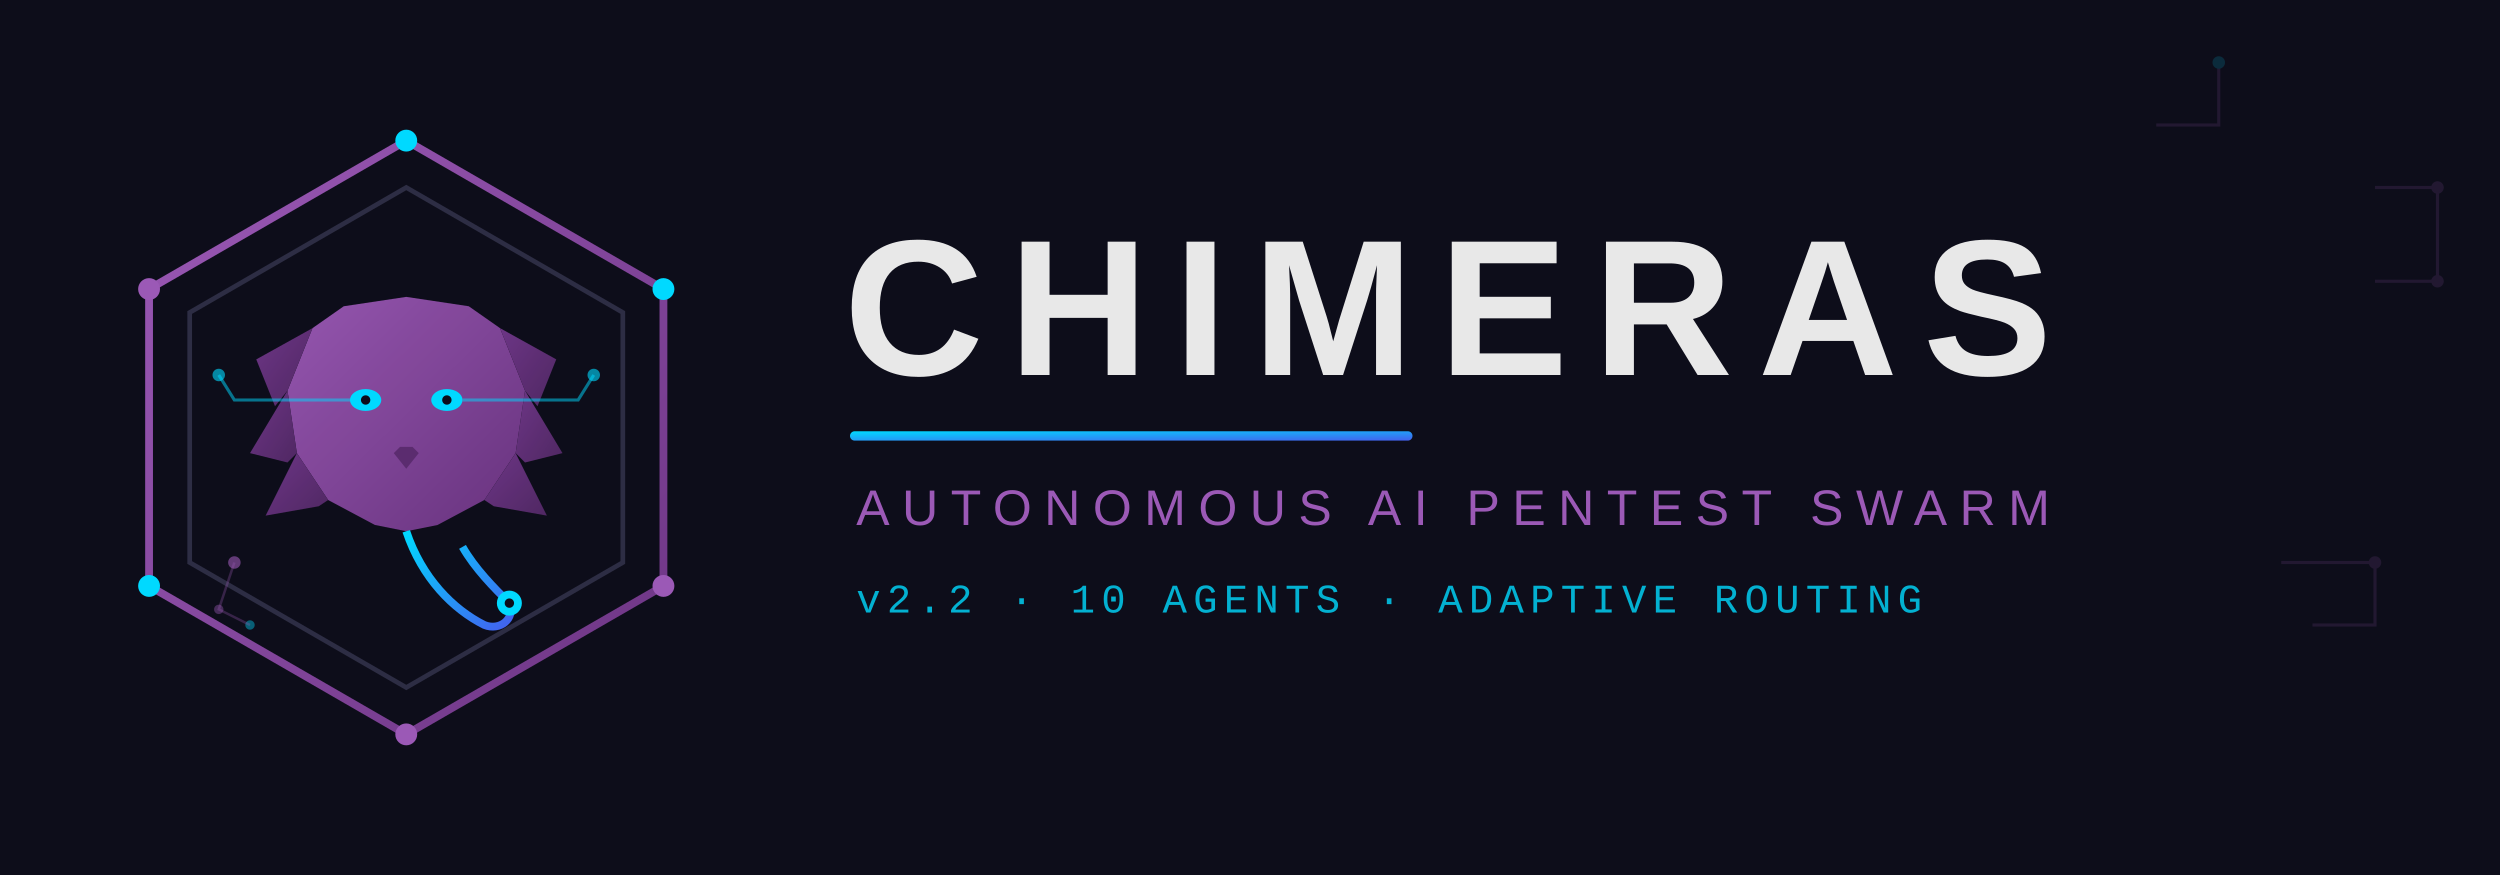
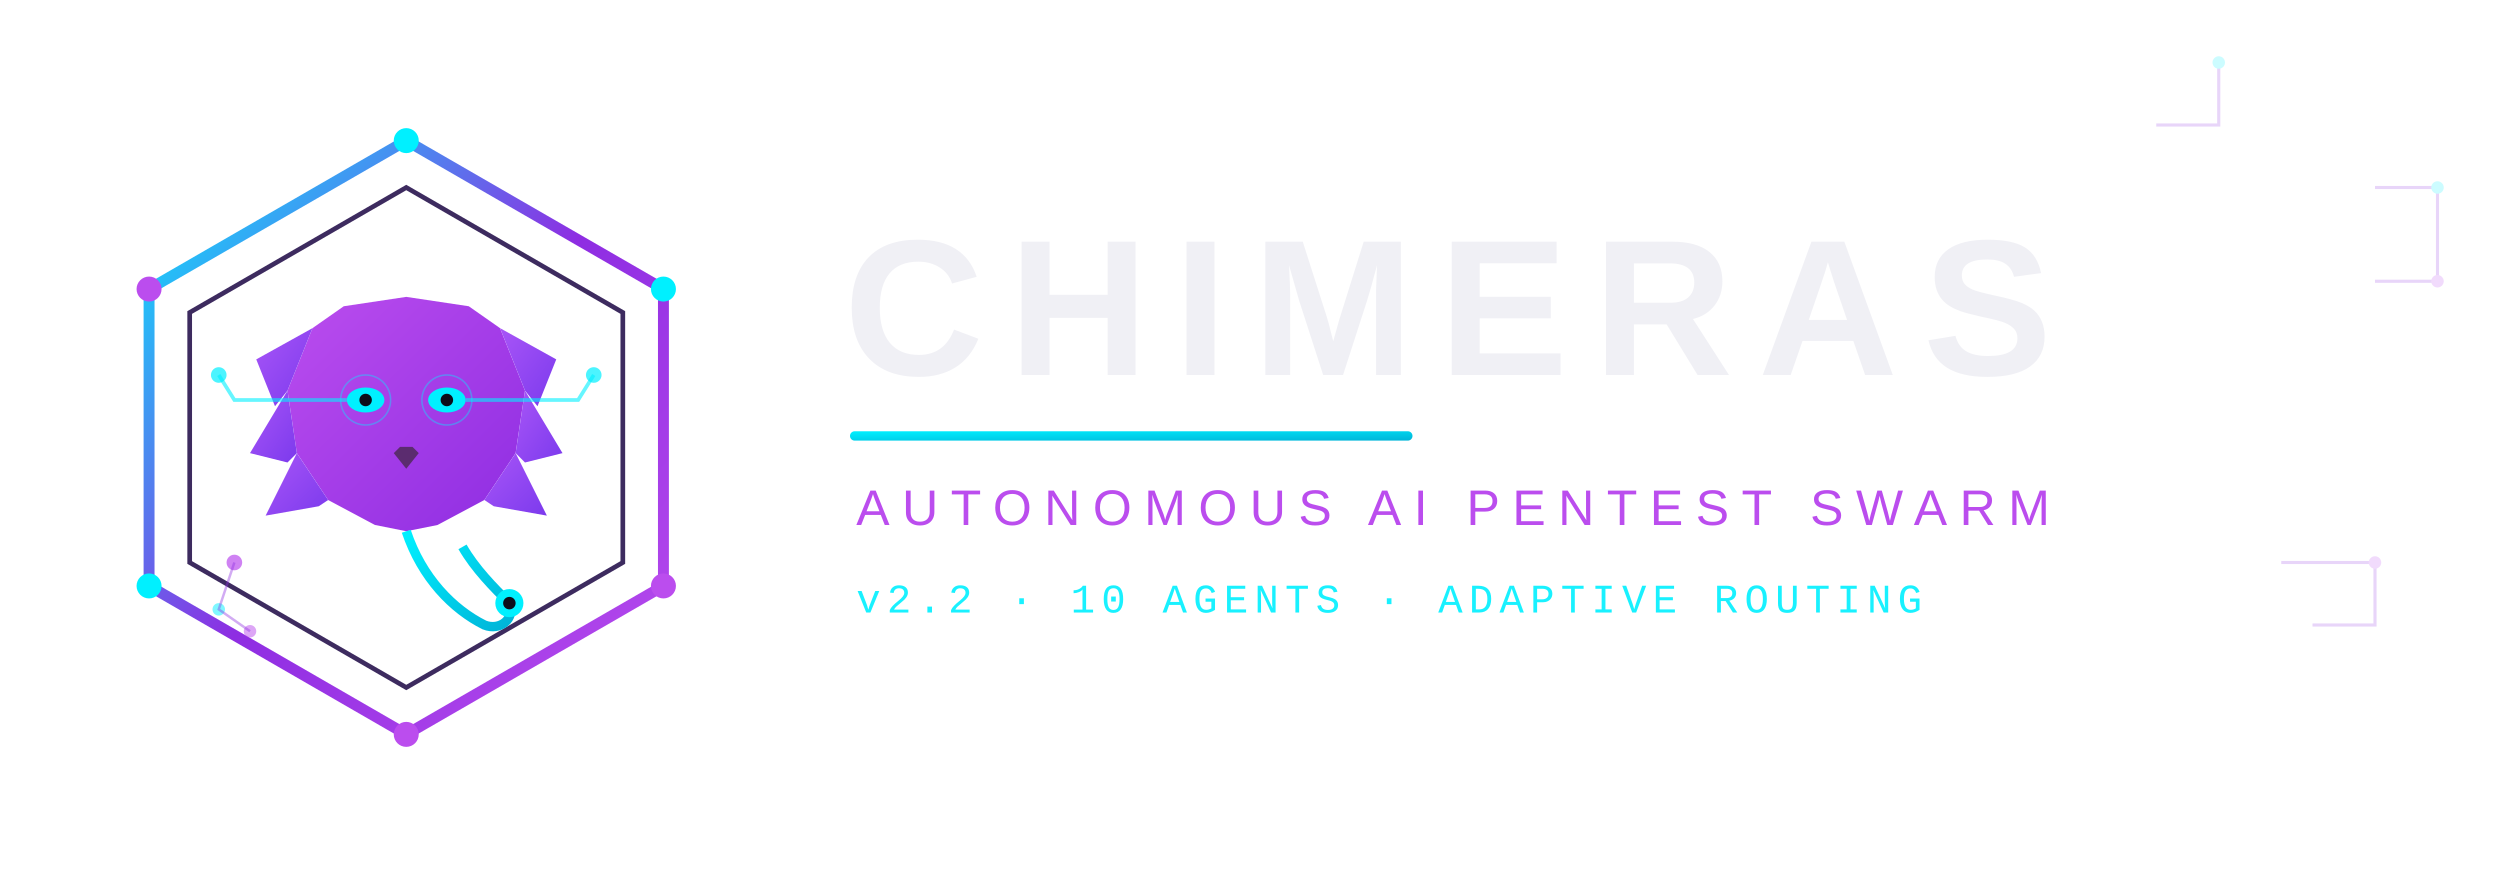
<svg xmlns="http://www.w3.org/2000/svg" viewBox="0 0 800 280" width="800" height="280">
  <defs>
    <linearGradient id="purpleGrad" x1="0%" y1="0%" x2="100%" y2="100%">
-       <stop offset="0%" stop-color="#9B59B6" />
-       <stop offset="100%" stop-color="#6C3483" />
+       <stop offset="0%" stop-color="#BB4DEE" />
+       <stop offset="100%" stop-color="#8E2DE2" />
    </linearGradient>
    <linearGradient id="cyanGrad" x1="0%" y1="0%" x2="100%" y2="100%">
-       <stop offset="0%" stop-color="#00D9FF" />
-       <stop offset="100%" stop-color="#4361EE" />
+       <stop offset="0%" stop-color="#00F0FF" />
+       <stop offset="100%" stop-color="#00B4D8" />
    </linearGradient>
    <linearGradient id="maneGrad" x1="0%" y1="0%" x2="100%" y2="100%">
-       <stop offset="0%" stop-color="#7D3C98" />
-       <stop offset="100%" stop-color="#5B2C6F" />
+       <stop offset="0%" stop-color="#A855F7" />
+       <stop offset="100%" stop-color="#7C3AED" />
+     </linearGradient>
+     <linearGradient id="hexGrad" x1="0%" y1="0%" x2="100%" y2="100%">
+       <stop offset="0%" stop-color="#00F0FF" />
+       <stop offset="50%" stop-color="#8E2DE2" />
+       <stop offset="100%" stop-color="#BB4DEE" />
    </linearGradient>
  </defs>
-   <rect width="800" height="280" fill="#0D0D1A" />
  <g transform="translate(130, 140)">
-     <polygon points="0,-95 82.3,-47.5 82.3,47.5 0,95 -82.3,47.5 -82.3,-47.5" fill="none" stroke="url(#purpleGrad)" stroke-width="2.5" />
-     <polygon points="0,-80 69.3,-40 69.3,40 0,80 -69.3,40 -69.3,-40" fill="none" stroke="#2D2D44" stroke-width="1.5" />
-     <circle cx="0" cy="-95" r="3.5" fill="#00D9FF" />
-     <circle cx="82.3" cy="-47.5" r="3.5" fill="#00D9FF" />
-     <circle cx="82.3" cy="47.5" r="3.5" fill="#9B59B6" />
-     <circle cx="0" cy="95" r="3.5" fill="#9B59B6" />
-     <circle cx="-82.3" cy="47.5" r="3.5" fill="#00D9FF" />
-     <circle cx="-82.3" cy="-47.5" r="3.5" fill="#9B59B6" />
-     <path d="M -30,-35 L -38,-15 L -35,5 L -25,20 L -10,28 L 0,30 L 10,28 L 25,20 L 35,5 L 38,-15 L 30,-35 L 20,-42 L 0,-45 L -20,-42 Z" fill="url(#purpleGrad)" opacity="0.95" />
-     <path d="M -30,-35 L -48,-25 L -42,-10 L -38,-15 Z" fill="url(#maneGrad)" opacity="0.85" />
-     <path d="M -38,-15 L -50,5 L -38,8 L -35,5 Z" fill="url(#maneGrad)" opacity="0.85" />
-     <path d="M -35,5 L -45,25 L -28,22 L -25,20 Z" fill="url(#maneGrad)" opacity="0.85" />
-     <path d="M 30,-35 L 48,-25 L 42,-10 L 38,-15 Z" fill="url(#maneGrad)" opacity="0.85" />
-     <path d="M 38,-15 L 50,5 L 38,8 L 35,5 Z" fill="url(#maneGrad)" opacity="0.85" />
-     <path d="M 35,5 L 45,25 L 28,22 L 25,20 Z" fill="url(#maneGrad)" opacity="0.85" />
-     <ellipse cx="-13" cy="-12" rx="5" ry="3.5" fill="#00D9FF" />
-     <ellipse cx="13" cy="-12" rx="5" ry="3.5" fill="#00D9FF" />
-     <circle cx="-13" cy="-12" r="1.5" fill="#0D0D1A" />
-     <circle cx="13" cy="-12" r="1.5" fill="#0D0D1A" />
+     <polygon points="0,-95 82.3,-47.5 82.3,47.5 0,95 -82.3,47.5 -82.3,-47.5" fill="none" stroke="url(#hexGrad)" stroke-width="3.5" />
+     <polygon points="0,-80 69.3,-40 69.3,40 0,80 -69.3,40 -69.3,-40" fill="none" stroke="#3D2B5F" stroke-width="1.5" />
+     <circle cx="0" cy="-95" r="4" fill="#00F0FF" />
+     <circle cx="82.3" cy="-47.5" r="4" fill="#00F0FF" />
+     <circle cx="82.3" cy="47.5" r="4" fill="#BB4DEE" />
+     <circle cx="0" cy="95" r="4" fill="#BB4DEE" />
+     <circle cx="-82.3" cy="47.5" r="4" fill="#00F0FF" />
+     <circle cx="-82.3" cy="-47.5" r="4" fill="#BB4DEE" />
+     <path d="M -30,-35 L -38,-15 L -35,5 L -25,20 L -10,28 L 0,30 L 10,28 L 25,20 L 35,5 L 38,-15 L 30,-35 L 20,-42 L 0,-45 L -20,-42 Z" fill="url(#purpleGrad)" />
+     <path d="M -30,-35 L -48,-25 L -42,-10 L -38,-15 Z" fill="url(#maneGrad)" />
+     <path d="M -38,-15 L -50,5 L -38,8 L -35,5 Z" fill="url(#maneGrad)" />
+     <path d="M -35,5 L -45,25 L -28,22 L -25,20 Z" fill="url(#maneGrad)" />
+     <path d="M 30,-35 L 48,-25 L 42,-10 L 38,-15 Z" fill="url(#maneGrad)" />
+     <path d="M 38,-15 L 50,5 L 38,8 L 35,5 Z" fill="url(#maneGrad)" />
+     <path d="M 35,5 L 45,25 L 28,22 L 25,20 Z" fill="url(#maneGrad)" />
+     <ellipse cx="-13" cy="-12" rx="6" ry="4" fill="#00F0FF" />
+     <ellipse cx="13" cy="-12" rx="6" ry="4" fill="#00F0FF" />
+     <circle cx="-13" cy="-12" r="2" fill="#0D0D1A" />
+     <circle cx="13" cy="-12" r="2" fill="#0D0D1A" />
+     <circle cx="-13" cy="-12" r="8" fill="none" stroke="#00F0FF" stroke-width="0.5" opacity="0.4" />
+     <circle cx="13" cy="-12" r="8" fill="none" stroke="#00F0FF" stroke-width="0.5" opacity="0.4" />
    <path d="M -4,5 L 0,10 L 4,5 L 2,3 L -2,3 Z" fill="#5B2C6F" />
-     <path d="M -18,-12 L -55,-12 L -60,-20" fill="none" stroke="#00D9FF" stroke-width="1" opacity="0.5" />
-     <path d="M 18,-12 L 55,-12 L 60,-20" fill="none" stroke="#00D9FF" stroke-width="1" opacity="0.5" />
-     <circle cx="-60" cy="-20" r="2" fill="#00D9FF" opacity="0.6" />
-     <circle cx="60" cy="-20" r="2" fill="#00D9FF" opacity="0.6" />
-     <path d="M 0,30 C 5,45 15,55 25,60 C 30,62 35,58 33,53 C 28,48 22,42 18,35" fill="none" stroke="url(#cyanGrad)" stroke-width="2.5" />
-     <circle cx="33" cy="53" r="4" fill="#00D9FF" />
-     <circle cx="33" cy="53" r="1.5" fill="#0D0D1A" />
-     <circle cx="-55" cy="40" r="2" fill="#9B59B6" opacity="0.6" />
-     <circle cx="-60" cy="55" r="1.5" fill="#9B59B6" opacity="0.4" />
-     <circle cx="-50" cy="60" r="1.5" fill="#00D9FF" opacity="0.4" />
-     <path d="M -55,40 L -60,55 L -50,60" fill="none" stroke="#9B59B6" stroke-width="0.8" opacity="0.3" />
+     <path d="M -19,-12 L -55,-12 L -60,-20" fill="none" stroke="#00F0FF" stroke-width="1.2" opacity="0.6" />
+     <path d="M 19,-12 L 55,-12 L 60,-20" fill="none" stroke="#00F0FF" stroke-width="1.2" opacity="0.6" />
+     <circle cx="-60" cy="-20" r="2.5" fill="#00F0FF" opacity="0.7" />
+     <circle cx="60" cy="-20" r="2.5" fill="#00F0FF" opacity="0.7" />
+     <path d="M 0,30 C 5,45 15,55 25,60 C 30,62 35,58 33,53 C 28,48 22,42 18,35" fill="none" stroke="url(#cyanGrad)" stroke-width="3" />
+     <circle cx="33" cy="53" r="4.5" fill="#00F0FF" />
+     <circle cx="33" cy="53" r="2" fill="#0D0D1A" />
+     <circle cx="-55" cy="40" r="2.5" fill="#BB4DEE" opacity="0.7" />
+     <circle cx="-60" cy="55" r="2" fill="#00F0FF" opacity="0.5" />
+     <circle cx="-50" cy="62" r="2" fill="#BB4DEE" opacity="0.5" />
+     <path d="M -55,40 L -60,55 L -50,62" fill="none" stroke="#8E2DE2" stroke-width="0.8" opacity="0.4" />
  </g>
-   <text x="270" y="120" font-family="'Segoe UI', 'Helvetica Neue', Arial, sans-serif" font-size="62" font-weight="700" letter-spacing="8" fill="#E8E8E8">
+   <text x="270" y="120" font-family="'Segoe UI', 'Helvetica Neue', Arial, sans-serif" font-size="62" font-weight="700" letter-spacing="8" fill="#F0F0F5">
    CHIMERAS
  </text>
  <rect x="272" y="138" width="180" height="3" rx="1.5" fill="url(#cyanGrad)" />
-   <text x="274" y="168" font-family="'Segoe UI', 'Helvetica Neue', Arial, sans-serif" font-size="16" font-weight="500" letter-spacing="4" fill="#9B59B6">
+   <text x="274" y="168" font-family="'Segoe UI', 'Helvetica Neue', Arial, sans-serif" font-size="16" font-weight="500" letter-spacing="4" fill="#BB4DEE">
    AUTONOMOUS AI PENTEST SWARM
  </text>
-   <text x="274" y="196" font-family="'Courier New', monospace" font-size="13" font-weight="400" letter-spacing="2" fill="#00D9FF" opacity="0.8">
+   <text x="274" y="196" font-family="'Courier New', monospace" font-size="13" font-weight="400" letter-spacing="2" fill="#00F0FF" opacity="0.9">
    v2.2 · 10 AGENTS · ADAPTIVE ROUTING
  </text>
-   <g opacity="0.15" stroke="#9B59B6" stroke-width="1" fill="none">
+   <g opacity="0.2" stroke="#8E2DE2" stroke-width="1" fill="none">
    <path d="M 760,60 L 780,60 L 780,90 L 760,90" />
    <path d="M 730,180 L 760,180 L 760,200 L 740,200" />
    <path d="M 690,40 L 710,40 L 710,20" />
-     <circle cx="780" cy="60" r="2" fill="#9B59B6" stroke="none" />
-     <circle cx="780" cy="90" r="2" fill="#9B59B6" stroke="none" />
-     <circle cx="760" cy="180" r="2" fill="#9B59B6" stroke="none" />
-     <circle cx="710" cy="20" r="2" fill="#00D9FF" stroke="none" />
+     <circle cx="780" cy="60" r="2" fill="#00F0FF" stroke="none" />
+     <circle cx="780" cy="90" r="2" fill="#BB4DEE" stroke="none" />
+     <circle cx="760" cy="180" r="2" fill="#BB4DEE" stroke="none" />
+     <circle cx="710" cy="20" r="2" fill="#00F0FF" stroke="none" />
  </g>
</svg>
